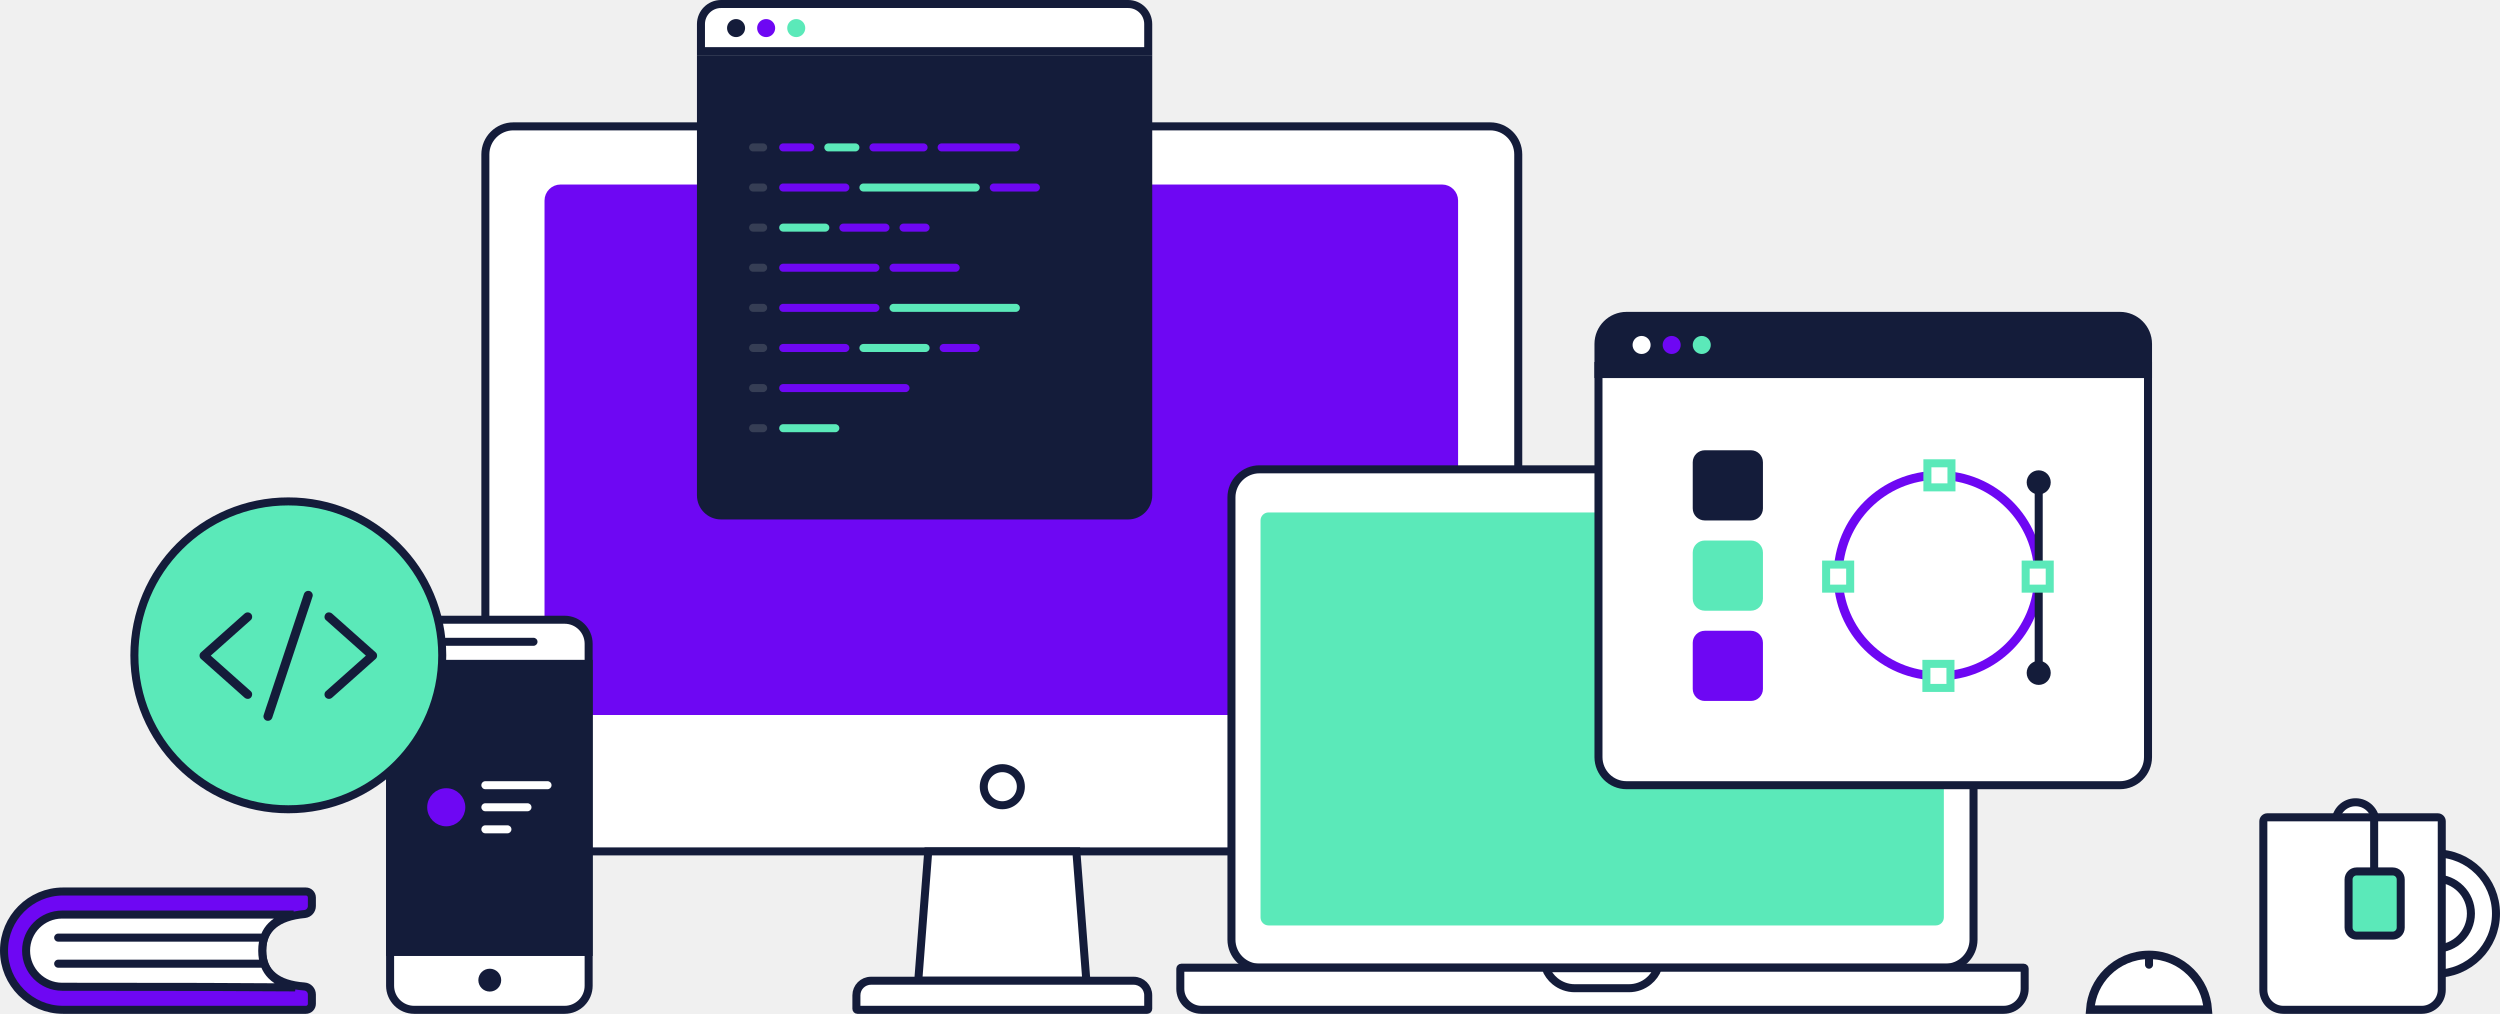
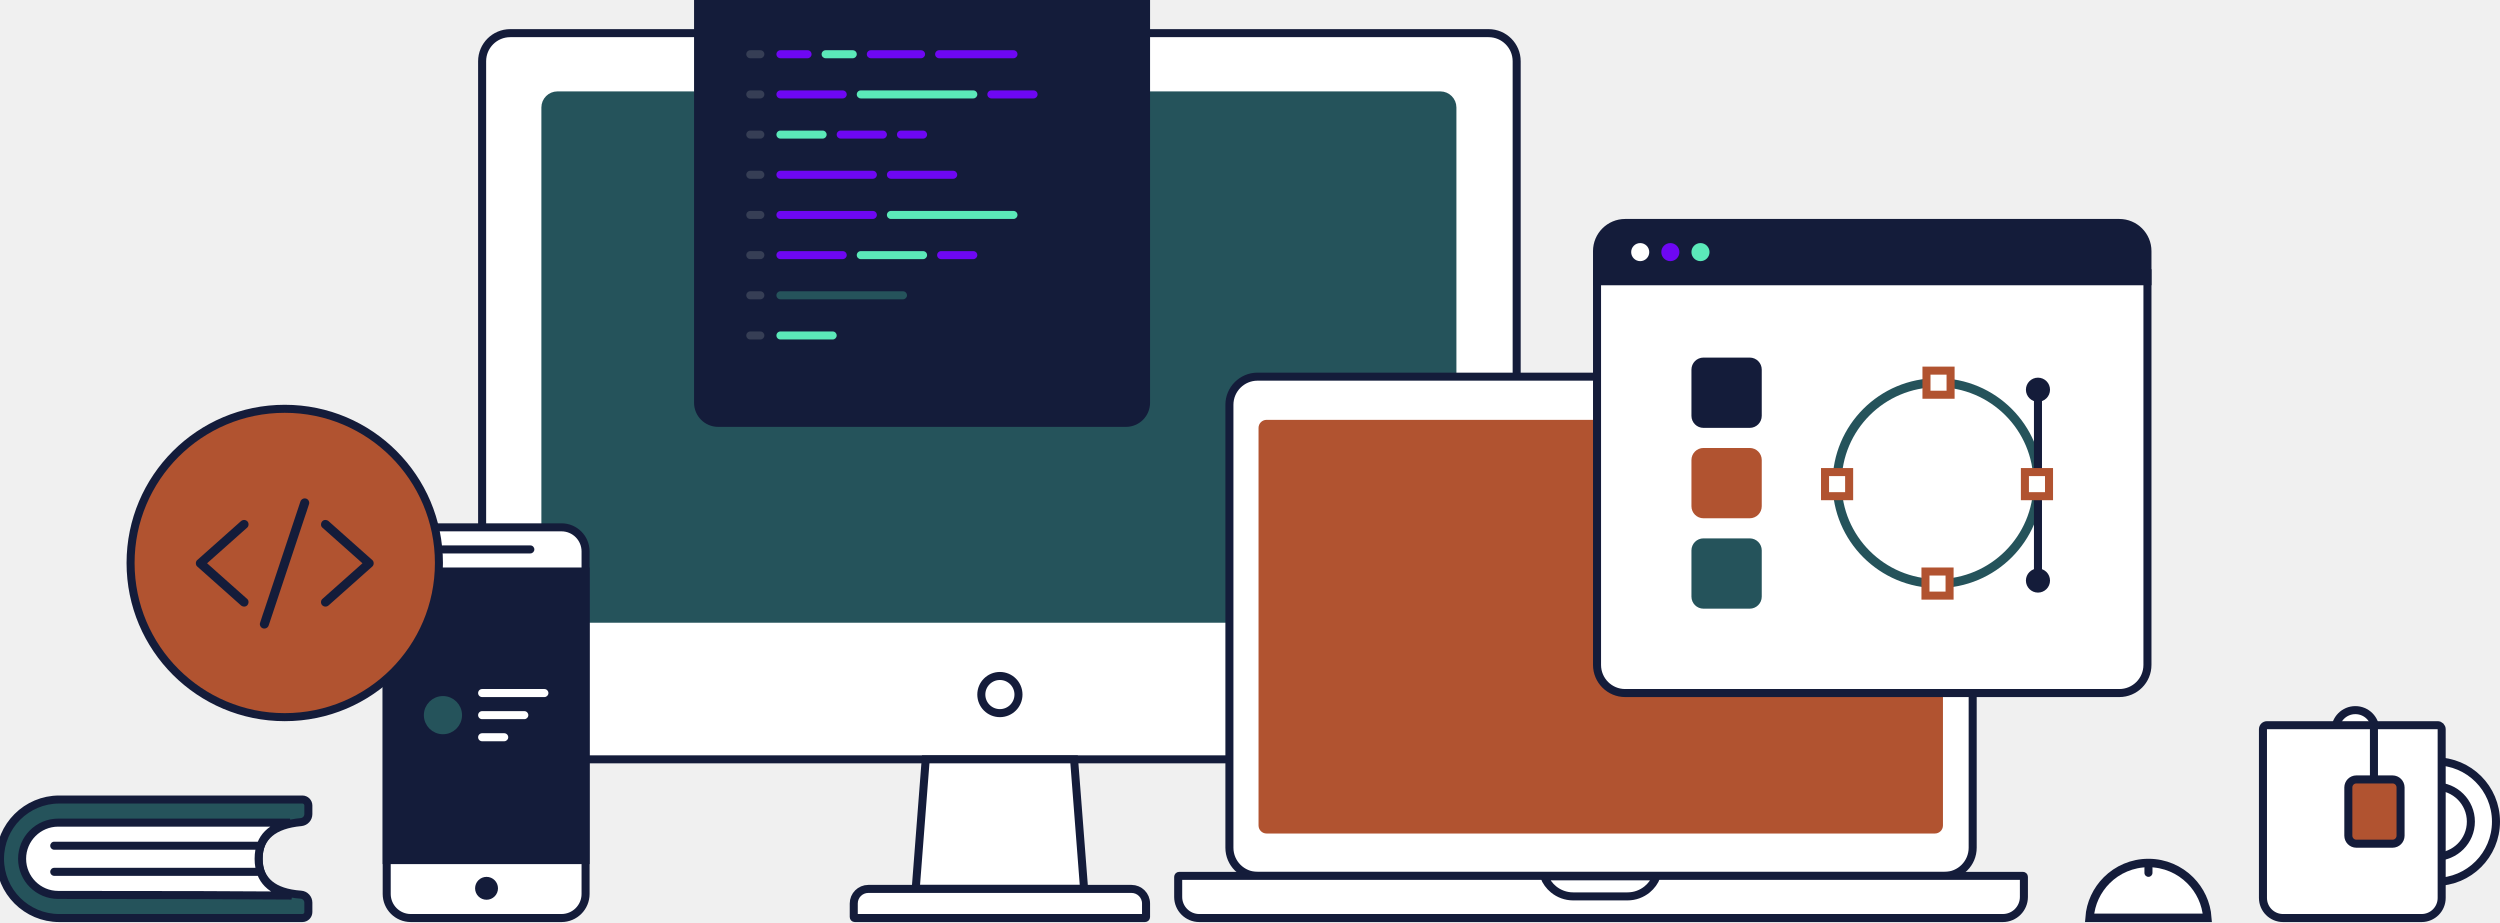
- <svg xmlns="http://www.w3.org/2000/svg" width="2493px" height="1011px" viewBox="0 0 2493 1011" version="1.1">
-   <g id="Assets" stroke="none" stroke-width="1" fill="none" fill-rule="evenodd">
-     <g id="Group-28">
-       <path d="M1485.994,126 L512.006,126 C504.271,126 497.27,129.133 492.203,134.197 C487.134,139.264 484,146.263 484,153.994 L484,821.006 C484,828.733 487.135,835.733 492.205,840.801 C497.273,845.866 504.274,849 512.006,849 L1485.994,849 C1493.729,849 1500.73,845.867 1505.797,840.803 C1510.866,835.736 1514,828.737 1514,821.006 L1514,153.994 C1514,146.267 1510.865,139.267 1505.795,134.199 C1500.727,129.134 1493.726,126 1485.994,126 Z" id="Case" stroke="#141C3A" stroke-width="8" fill="#FFFFFF" />
-       <path d="M1438.007,188 L558.993,188 C555.683,188 552.683,189.344 550.511,191.52 C548.342,193.692 547,196.692 547,200.006 L547,696.994 C547,700.308 548.342,703.309 550.511,705.481 C552.682,707.656 555.681,709 558.993,709 L1438.007,709 C1441.317,709 1444.317,707.656 1446.489,705.48 C1448.658,703.308 1450,700.308 1450,696.994 L1450,200.006 C1450,196.692 1448.658,193.691 1446.489,191.519 C1444.318,189.344 1441.319,188 1438.007,188 Z" id="Case" stroke="#6E07F3" stroke-width="8" fill="#6E07F3" />
-       <path d="M1073.35,849 L925.65,849 L915.679,978 L1083.321,978 L1073.35,849 Z" id="Case" stroke="#141C3A" stroke-width="8" fill="#FFFFFF" />
-       <path d="M1143.998,978 L855.002,978 C854.726,978 854.476,978.111 854.295,978.292 C854.112,978.476 854,978.73 854,979.009 L854,992.5 C854,996.505 855.623,1000.129 858.248,1002.753 C860.873,1005.377 864.5,1007 868.506,1007 L1130.494,1007 C1134.499,1007 1138.126,1005.376 1140.751,1002.752 C1143.376,1000.128 1145,996.504 1145,992.5 L1145,979.009 C1145,978.729 1144.89,978.475 1144.707,978.292 C1144.526,978.11 1144.275,978 1143.998,978 Z" id="Keyboard" stroke="#141C3A" stroke-width="8" fill="#FFFFFF" transform="translate(999.5, 992.5) scale(1, -1) translate(-999.5, -992.5) " />
-       <circle id="Oval-6" stroke="#141C3A" stroke-width="8" cx="999.5" cy="784.5" r="18.5" />
-       <rect id="Case" stroke="#141C3A" stroke-width="8" fill="#FFFFFF" x="389" y="618" width="198" height="389" rx="24" />
-       <path d="M587,662 L389,662 L389,949.3 L587,949.3 L587,662 Z" id="Case" stroke="#141C3A" stroke-width="8" fill="#141C3A" />
-       <rect id="Rectangle-11" fill="#141C3A" x="441" y="636" width="95" height="8" rx="4" />
-       <rect id="Rectangle-11" fill="#141C3A" x="477" y="966" width="22.8" height="22.8" rx="11.4" />
-       <circle id="Oval-6" stroke="#6E07F3" stroke-width="8" fill="#6E07F3" cx="445" cy="805" r="15" />
-       <g id="Group-73" transform="translate(480, 779)" fill="#FFFFFF">
-         <rect id="Rectangle-11" x="0" y="0" width="70" height="8" rx="4" />
-         <rect id="Rectangle-11" x="0" y="22" width="50" height="8" rx="4" />
-         <rect id="Rectangle-11" x="0" y="44" width="30" height="8" rx="4" />
-       </g>
-       <circle id="Oval-7" stroke="#141C3A" stroke-width="8" fill="#5BE9B9" cx="287.5" cy="653.5" r="153.5" />
-       <path d="M1940.009,468 L1255.991,468 C1248.259,468 1241.262,471.134 1236.197,476.2 C1231.132,481.267 1228,488.267 1228,496 L1228,937 C1228,944.728 1231.134,951.729 1236.2,956.797 C1241.265,961.865 1248.262,965 1255.991,965 L1940.009,965 C1947.741,965 1954.738,961.866 1959.803,956.8 C1964.868,951.733 1968,944.733 1968,937 L1968,496 C1968,488.272 1964.866,481.271 1959.8,476.203 C1954.735,471.135 1947.738,468 1940.009,468 Z" id="Case" stroke="#141C3A" stroke-width="8" fill="#FFFFFF" />
-       <path d="M2018.008,965 L1177.992,965 C1177.719,965 1177.472,965.112 1177.293,965.291 C1177.112,965.472 1177,965.723 1177,966 L1177,986 C1177,991.8 1179.351,997.049 1183.152,1000.849 C1186.953,1004.65 1192.206,1007 1198.007,1007 L1997.993,1007 C2003.794,1007 2009.046,1004.649 2012.848,1000.849 C2016.649,997.049 2019,991.799 2019,986 L2019,966 C2019,965.723 2018.887,965.473 2018.705,965.291 C2018.527,965.113 2018.281,965 2018.008,965 Z" id="Keyboard" stroke="#141C3A" stroke-width="8" fill="#FFFFFF" />
-       <path d="M1653.29,965.449 L1541.307,965.449 C1543.256,970.584 1546.53,975.065 1550.71,978.477 C1556.048,982.836 1562.866,985.448 1570.294,985.448 L1624.304,985.448 C1631.73,985.448 1638.548,982.835 1643.886,978.476 C1648.066,975.064 1651.34,970.583 1653.29,965.449 Z" id="Notch" stroke="#141C3A" stroke-width="8" fill="#FFFFFF" />
-       <rect id="Screen" fill="#5BE9B9" x="1257" y="511" width="681.407" height="411.85" rx="8" />
-       <g id="Group-69" transform="translate(695, 0)">
-         <circle id="Oval-3" fill="#293347" cx="282" cy="197" r="5" />
-         <path d="M450,59 L4,59 L4,494.001 C4,499.527 6.238,504.525 9.858,508.143 C13.479,511.763 18.482,514 24.009,514 L429.991,514 C435.517,514 440.52,511.762 444.14,508.142 C447.761,504.524 450,499.524 450,494.001 L450,59 Z" id="Case" stroke="#141C3A" stroke-width="8" fill="#141C3A" />
-         <path d="M429.991,4 L24.009,4 C18.483,4 13.481,6.239 9.86,9.859 C6.239,13.479 4,18.48 4,24.004 L4,51 L450,51 L450,24.004 C450,18.481 447.76,13.48 444.139,9.86 C440.518,6.24 435.516,4 429.991,4 Z" id="Case" stroke="#141C3A" stroke-width="8" fill="#FFFFFF" />
-         <circle id="Oval-5" fill="#141C3A" cx="39" cy="28" r="9" />
-         <circle id="Oval-5" fill="#6E07F3" cx="69" cy="28" r="9" />
-         <circle id="Oval-5" fill="#5BE9B9" cx="99" cy="28" r="9" />
-         <g id="Group-72" transform="translate(52, 143)">
-           <rect id="Rectangle-11" fill="#535B6B" opacity="0.54" x="0" y="200" width="18" height="8" rx="4" />
-           <rect id="Rectangle-11" fill="#535B6B" opacity="0.54" x="0" y="0" width="18" height="8" rx="4" />
-           <path d="M34,0 L61,0 C63.209,-4.05812251e-16 65,1.791 65,4 C65,6.209 63.209,8 61,8 L34,8 C31.791,8 30,6.209 30,4 C30,1.791 31.791,4.05812251e-16 34,0 Z" id="Rectangle-11" fill="#6E07F3" />
-           <path d="M79,0 L106,0 C108.209,-4.05812251e-16 110,1.791 110,4 C110,6.209 108.209,8 106,8 L79,8 C76.791,8 75,6.209 75,4 C75,1.791 76.791,4.05812251e-16 79,0 Z" id="Rectangle-11" fill="#5BE9B9" />
-           <path d="M124,0 L174,0 C176.209,-4.05812251e-16 178,1.791 178,4 C178,6.209 176.209,8 174,8 L124,8 C121.791,8 120,6.209 120,4 C120,1.791 121.791,4.05812251e-16 124,0 Z" id="Rectangle-11" fill="#6E07F3" />
-           <path d="M192,0 L266,0 C268.209,-4.05812251e-16 270,1.791 270,4 C270,6.209 268.209,8 266,8 L192,8 C189.791,8 188,6.209 188,4 C188,1.791 189.791,4.05812251e-16 192,0 Z" id="Rectangle-11" fill="#6E07F3" />
-           <rect id="Rectangle-11" fill="#535B6B" opacity="0.54" x="0" y="40" width="18" height="8" rx="4" />
-           <rect id="Rectangle-11" fill="#535B6B" opacity="0.54" x="0" y="80" width="18" height="8" rx="4" />
-           <rect id="Rectangle-11" fill="#535B6B" opacity="0.54" x="0" y="120" width="18" height="8" rx="4" />
-           <rect id="Rectangle-11" fill="#535B6B" opacity="0.54" x="0" y="160" width="18" height="8" rx="4" />
-           <rect id="Rectangle-11" fill="#535B6B" opacity="0.54" x="0" y="240" width="18" height="8" rx="4" />
-           <rect id="Rectangle-11" fill="#535B6B" opacity="0.54" x="0" y="280" width="18" height="8" rx="4" />
-           <rect id="Rectangle-11" fill="#6E07F3" x="30" y="40" width="70" height="8" rx="4" />
-           <rect id="Rectangle-11" fill="#5BE9B9" x="110" y="40" width="120" height="8" rx="4" />
-           <rect id="Rectangle-11" fill="#6E07F3" x="240" y="40" width="50" height="8" rx="4" />
-           <rect id="Rectangle-11" fill="#5BE9B9" x="30" y="80" width="50" height="8" rx="4" />
-           <rect id="Rectangle-11" fill="#6E07F3" x="90" y="80" width="50" height="8" rx="4" />
-           <rect id="Rectangle-11" fill="#6E07F3" x="150" y="80" width="30" height="8" rx="4" />
-           <rect id="Rectangle-11" fill="#6E07F3" x="30" y="120" width="100" height="8" rx="4" />
-           <rect id="Rectangle-11" fill="#6E07F3" x="140" y="120" width="70" height="8" rx="4" />
-           <rect id="Rectangle-11" fill="#6E07F3" x="30" y="160" width="100" height="8" rx="4" />
-           <rect id="Rectangle-11" fill="#5BE9B9" x="140" y="160" width="130" height="8" rx="4" />
-           <rect id="Rectangle-11" fill="#6E07F3" x="30" y="200" width="70" height="8" rx="4" />
-           <rect id="Rectangle-11" fill="#5BE9B9" x="110" y="200" width="70" height="8" rx="4" />
-           <rect id="Rectangle-11" fill="#6E07F3" x="190" y="200" width="40" height="8" rx="4" />
-           <rect id="Rectangle-11" fill="#6E07F3" x="30" y="240" width="130" height="8" rx="4" />
-           <rect id="Rectangle-11" fill="#5BE9B9" x="30" y="280" width="60" height="8" rx="4" />
-         </g>
-       </g>
-       <g id="Group-68" transform="translate(1598, 319)">
-         <path d="M544,46 L-4,46 L-4,435.996 C-4,443.731 -0.865,450.732 4.203,455.799 C9.272,460.866 16.274,464 24.01,464 L515.99,464 C523.729,464 530.73,460.866 535.797,455.8 C540.866,450.733 544,443.731 544,435.996 L544,46 Z" id="Case" stroke="#141C3A" stroke-width="8" fill="#FFFFFF" />
-         <path d="M515.99,-4 L24.01,-4 C16.272,-4 9.271,-0.868 4.204,4.196 C-0.866,9.262 -4,16.262 -4,23.993 L-4,54 L544,54 L544,23.993 C544,16.263 540.865,9.264 535.795,4.198 C530.727,-0.867 523.725,-4 515.99,-4 Z" id="Case" stroke="#141C3A" stroke-width="8" fill="#141C3A" />
-         <circle id="Oval-5" fill="#FFFFFF" cx="39" cy="25" r="9" />
-         <circle id="Oval-5" fill="#6E07F3" cx="69" cy="25" r="9" />
-         <circle id="Oval-5" fill="#5BE9B9" cx="99" cy="25" r="9" />
-         <g id="Group-61" transform="translate(219, 139)">
-           <circle id="Oval-6" stroke="#6E07F3" stroke-width="9" cx="116" cy="116" r="100" />
-           <path d="M129,4 L105,4 L105,28 L129,28 L129,4 Z" id="Rectangle-12" stroke="#5BE9B9" stroke-width="8" fill="#FFFFFE" />
-           <path d="M128,204 L104,204 L104,228 L128,228 L128,204 Z" id="Rectangle-12" stroke="#5BE9B9" stroke-width="8" fill="#FFFFFE" />
-           <path d="M28,105 L4,105 L4,129 L28,129 L28,105 Z" id="Rectangle-12" stroke="#5BE9B9" stroke-width="8" fill="#FFFFFE" />
-           <line x1="216" y1="26" x2="216" y2="101" id="Line" stroke="#141C3A" stroke-width="8" stroke-linecap="square" />
-           <line x1="216" y1="131" x2="216" y2="206" id="Line" stroke="#141C3A" stroke-width="8" stroke-linecap="square" />
-           <circle id="Oval-5" fill="#141C3A" cx="216" cy="23" r="12" />
-           <circle id="Oval-5" fill="#141C3A" cx="216" cy="213" r="12" />
-           <path d="M227,105 L203,105 L203,129 L227,129 L227,105 Z" id="Rectangle-12" stroke="#5BE9B9" stroke-width="8" fill="#FFFFFE" />
-         </g>
-         <g id="Group-60" transform="translate(90, 130)">
-           <rect id="Rectangle-15" fill="#141C3A" x="0" y="0" width="70" height="70" rx="12" />
-           <rect id="Rectangle-15" fill="#5BE9B9" x="0" y="90" width="70" height="70" rx="12" />
-           <rect id="Rectangle-15" fill="#6E07F3" x="0" y="180" width="70" height="70" rx="12" />
-         </g>
-       </g>
-       <g id="Group-65" transform="translate(2253, 800)" stroke="#141C3A" stroke-width="8">
-         <g id="Group-64" transform="translate(116, 51)" fill="#FFFFFF">
-           <circle id="Oval-8" cx="60" cy="60" r="60" />
-           <circle id="Oval-8" cx="60" cy="60" r="35" />
-         </g>
-         <circle id="Oval-8" fill="#FFFFFE" cx="96" cy="20" r="20" />
-         <path d="M177.93,15 L8,15 C6.895,15 5.895,15.448 5.172,16.172 C4.448,16.895 4,17.895 4,19 L4,187 C4,192.523 6.239,197.523 9.858,201.142 C13.477,204.761 18.477,207 24,207 L161.93,207 C167.452,207 172.452,204.761 176.072,201.142 C179.691,197.523 181.93,192.523 181.93,187 L181.93,19 C181.93,17.895 181.482,16.895 180.758,16.172 C180.034,15.448 179.034,15 177.93,15 Z" id="Rectangle-16" fill="#FFFFFF" />
-         <path d="M133,69 L97,69 C94.791,69 92.791,69.895 91.343,71.343 C89.895,72.791 89,74.791 89,77 L89,125 C89,127.209 89.895,129.209 91.343,130.657 C92.791,132.105 94.791,133 97,133 L133,133 C135.209,133 137.209,132.105 138.657,130.657 C140.105,129.209 141,127.209 141,125 L141,77 C141,74.791 140.105,72.791 138.657,71.343 C137.209,69.895 135.209,69 133,69 Z" id="Rectangle-16" fill="#5BE9B9" />
-         <line x1="114.5" y1="16.5" x2="114.5" y2="62" id="Line-2" stroke-linecap="square" />
-       </g>
-       <g id="Group-78" transform="translate(2080, 948)">
-         <path d="M63,4.2 C46.763,4.2 32.063,10.781 21.422,21.422 C11.707,31.137 5.376,44.237 4.348,58.8 L121.652,58.8 C120.624,44.237 114.293,31.137 104.578,21.422 C93.937,10.781 79.237,4.2 63,4.2 Z" id="Oval-8" stroke="#141C3A" stroke-width="8.4" fill="#FFFFFF" />
-         <rect id="Rectangle-11" fill="#141C3A" x="59" y="5" width="8" height="13" rx="4" />
-       </g>
-       <g id="Group-27" transform="translate(0, 885)">
-         <path d="M305,4 L63,4 C46.708,4 31.958,10.604 21.281,21.281 C10.604,31.958 4,46.708 4,63 C4,79.293 10.604,94.043 21.281,104.72 C31.958,115.397 46.708,122.001 63,122.001 L305,122.001 C306.657,122.001 308.157,121.329 309.243,120.244 C310.328,119.158 311,117.658 311,116.001 L311,106.715 C311,104.616 310.189,102.695 308.854,101.262 C307.519,99.829 305.661,98.884 303.568,98.735 C289.725,97.75 279.435,94.236 272.536,88.526 C265.266,82.509 261.498,74.046 261.498,63 C261.498,51.94 265.274,43.393 272.628,37.232 C279.577,31.409 289.951,27.712 303.949,26.453 C305.952,26.214 307.711,25.247 308.971,23.833 C310.237,22.414 311,20.544 311,18.509 L311,10 C311,8.343 310.328,6.843 309.243,5.757 C308.157,4.672 306.657,4 305,4 Z" id="Rectangle-17" stroke="#141C3A" stroke-width="8" fill="#6E07F3" />
-         <path d="M292.786,27 L62,27 C52.059,27 43.059,31.029 36.544,37.544 C30.029,44.059 26,53.059 26,63 C26,72.941 30.029,81.941 36.544,88.456 C43.059,94.971 52.059,99 62,99 C170.896,99 248.328,99.208 294.297,99.623 L294.297,99.623 C286.25,97.45 277.023,94.37 270.47,87.641 C265.207,82.235 261.498,74.538 261.498,63 C261.498,51.353 265.277,43.627 270.619,38.24 C276.75,32.057 285.176,29.042 292.786,27 Z" id="Rectangle-19" stroke="#141C3A" stroke-width="8" fill="#FFFFFF" />
-         <path d="M57.925,72 L260.075,72 C262.243,72 264,73.791 264,76 C264,78.209 262.243,80 260.075,80 L57.925,80 C55.757,80 54,78.209 54,76 C54,73.791 55.757,72 57.925,72 Z" id="Rectangle-18" fill="#141C3A" />
-         <path d="M57.925,46 L260.075,46 C262.243,46 264,47.791 264,50 C264,52.209 262.243,54 260.075,54 L57.925,54 C55.757,54 54,52.209 54,50 C54,47.791 55.757,46 57.925,46 Z" id="Rectangle-18" fill="#141C3A" />
-       </g>
-       <g id="Group-94" transform="translate(199, 589)" fill="#141C3A" fill-rule="nonzero">
-         <path d="M51.154,100.357 C46.247,95.994 41.339,91.631 36.432,87.268 C28.611,80.323 20.812,73.355 12.992,66.41 C11.199,64.829 9.406,63.227 7.636,61.646 C7.636,63.739 7.636,65.853 7.636,67.946 C12.543,63.583 17.451,59.22 22.359,54.857 C30.179,47.912 37.978,40.944 45.799,33.999 C47.591,32.418 49.384,30.816 51.154,29.235 C52.902,27.677 52.88,24.494 51.154,22.936 C49.294,21.222 46.695,21.266 44.813,22.936 C39.905,27.299 34.997,31.662 30.09,36.025 C22.269,42.97 14.471,49.937 6.65,56.882 C4.857,58.463 3.064,60.066 1.294,61.646 C-0.431,63.182 -0.431,66.41 1.294,67.946 C6.202,72.309 11.109,76.672 16.017,81.035 C23.838,87.98 31.636,94.948 39.457,101.893 C41.249,103.473 43.042,105.076 44.813,106.656 C46.56,108.215 49.451,108.504 51.154,106.656 C52.723,104.965 53.014,102.026 51.154,100.357 L51.154,100.357 Z" id="Shape" />
-         <path d="M125.886,29.246 C130.793,33.609 135.701,37.972 140.609,42.335 C148.429,49.28 156.228,56.248 164.048,63.193 C165.841,64.773 167.634,66.376 169.404,67.956 C169.404,65.864 169.404,63.749 169.404,61.657 C164.497,66.02 159.589,70.383 154.682,74.746 C146.861,81.691 139.062,88.658 131.242,95.604 C129.449,97.184 127.656,98.787 125.886,100.367 C124.138,101.926 124.16,105.109 125.886,106.667 C127.746,108.381 130.345,108.337 132.228,106.667 C137.135,102.304 142.043,97.941 146.95,93.578 C154.771,86.633 162.569,79.665 170.39,72.72 C172.183,71.14 173.976,69.537 175.746,67.956 C177.472,66.42 177.472,63.193 175.746,61.657 C170.838,57.294 165.931,52.931 161.023,48.568 C153.203,41.623 145.404,34.655 137.583,27.71 C135.791,26.129 133.998,24.527 132.228,22.946 C130.48,21.388 127.589,21.099 125.886,22.946 C124.317,24.638 124.026,27.576 125.886,29.246 L125.886,29.246 Z" id="Shape" />
-         <path d="M72.538,126.572 C73.883,122.565 75.205,118.558 76.549,114.529 C79.754,104.89 82.958,95.274 86.163,85.635 C90.017,74.015 93.872,62.418 97.748,50.798 C101.087,40.759 104.426,30.719 107.765,20.68 C109.356,15.805 111.149,10.952 112.628,6.01 C112.65,5.943 112.673,5.877 112.695,5.81 C113.435,3.606 111.844,0.846 109.558,0.334 C107.093,-0.223 104.83,1.068 104.045,3.45 C102.701,7.457 101.379,11.464 100.034,15.493 C96.83,25.132 93.625,34.748 90.421,44.387 C86.566,56.007 82.712,67.604 78.835,79.224 C75.496,89.264 72.157,99.303 68.818,109.342 C67.227,114.195 65.434,119.048 63.955,123.99 C63.933,124.057 63.911,124.123 63.888,124.19 C63.149,126.394 64.74,129.154 67.025,129.666 C69.49,130.223 71.754,128.932 72.538,126.572 L72.538,126.572 Z" id="Shape" />
-       </g>
-     </g>
+ <svg xmlns="http://www.w3.org/2000/svg" width="2489" height="918" viewBox="0 0 2489 918" fill="none">
+   <g clip-path="url(#clip0_1033_1104)">
+     <path fill-rule="evenodd" clip-rule="evenodd" d="M1481.99 33H508.006C500.271 33 493.27 36.133 488.203 41.197C483.134 46.264 480 53.263 480 60.994V728.006C480 735.733 483.135 742.733 488.205 747.801C493.273 752.866 500.274 756 508.006 756H1481.99C1489.73 756 1496.73 752.867 1501.8 747.803C1506.87 742.736 1510 735.737 1510 728.006V60.994C1510 53.267 1506.86 46.267 1501.79 41.2C1496.73 36.134 1489.73 33 1481.99 33Z" fill="white" stroke="#141C3A" stroke-width="8" />
+     <path fill-rule="evenodd" clip-rule="evenodd" d="M1434.01 95H554.993C551.683 95 548.683 96.344 546.511 98.52C544.342 100.692 543 103.692 543 107.006V603.994C543 607.308 544.342 610.309 546.511 612.481C548.682 614.656 551.681 616 554.993 616H1434.01C1437.32 616 1440.32 614.656 1442.49 612.48C1444.66 610.308 1446 607.308 1446 603.994V107.006C1446 103.692 1444.66 100.691 1442.49 98.519C1440.32 96.344 1437.32 95 1434.01 95Z" fill="#25535B" stroke="#25535B" stroke-width="8" />
+     <path fill-rule="evenodd" clip-rule="evenodd" d="M1069.35 756H921.65L911.679 885H1079.32L1069.35 756Z" fill="white" stroke="#141C3A" stroke-width="8" />
+     <path fill-rule="evenodd" clip-rule="evenodd" d="M1140 914H851.002C850.726 914 850.476 913.889 850.295 913.708C850.112 913.524 850 913.27 850 912.991V899.5C850 895.495 851.623 891.871 854.248 889.247C856.873 886.623 860.5 885 864.506 885H1126.49C1130.5 885 1134.13 886.624 1136.75 889.248C1139.38 891.872 1141 895.496 1141 899.5V912.991C1141 913.271 1140.89 913.525 1140.71 913.708C1140.53 913.89 1140.27 914 1140 914Z" fill="white" stroke="#141C3A" stroke-width="8" />
+     <path d="M995.5 710C1005.72 710 1014 701.717 1014 691.5C1014 681.283 1005.72 673 995.5 673C985.283 673 977 681.283 977 691.5C977 701.717 985.283 710 995.5 710Z" stroke="#141C3A" stroke-width="8" />
+     <path d="M559 525H409C395.745 525 385 535.745 385 549V890C385 903.255 395.745 914 409 914H559C572.255 914 583 903.255 583 890V549C583 535.745 572.255 525 559 525Z" fill="white" stroke="#141C3A" stroke-width="8" />
+     <path fill-rule="evenodd" clip-rule="evenodd" d="M583 569H385V856.3H583V569Z" fill="#141C3A" stroke="#141C3A" stroke-width="8" />
+     <path d="M528 543H441C438.791 543 437 544.791 437 547C437 549.209 438.791 551 441 551H528C530.209 551 532 549.209 532 547C532 544.791 530.209 543 528 543Z" fill="#141C3A" />
+     <path d="M495.8 884.4C495.8 878.104 490.696 873 484.4 873C478.104 873 473 878.104 473 884.4C473 890.696 478.104 895.8 484.4 895.8C490.696 895.8 495.8 890.696 495.8 884.4Z" fill="#141C3A" />
+     <path d="M441 727C449.284 727 456 720.284 456 712C456 703.716 449.284 697 441 697C432.716 697 426 703.716 426 712C426 720.284 432.716 727 441 727Z" fill="#25535B" stroke="#25535B" stroke-width="8" />
+     <path d="M542 686H480C477.791 686 476 687.791 476 690C476 692.209 477.791 694 480 694H542C544.209 694 546 692.209 546 690C546 687.791 544.209 686 542 686Z" fill="white" />
+     <path d="M522 708H480C477.791 708 476 709.791 476 712C476 714.209 477.791 716 480 716H522C524.209 716 526 714.209 526 712C526 709.791 524.209 708 522 708Z" fill="white" />
+     <path d="M502 730H480C477.791 730 476 731.791 476 734C476 736.209 477.791 738 480 738H502C504.209 738 506 736.209 506 734C506 731.791 504.209 730 502 730Z" fill="white" />
+     <path d="M283.5 714C368.276 714 437 645.276 437 560.5C437 475.724 368.276 407 283.5 407C198.724 407 130 475.724 130 560.5C130 645.276 198.724 714 283.5 714Z" fill="#B15330" stroke="#141C3A" stroke-width="8" />
+     <path fill-rule="evenodd" clip-rule="evenodd" d="M1936.01 375H1251.99C1244.26 375 1237.26 378.134 1232.2 383.2C1227.13 388.267 1224 395.267 1224 403V844C1224 851.728 1227.13 858.729 1232.2 863.797C1237.27 868.865 1244.26 872 1251.99 872H1936.01C1943.74 872 1950.74 868.866 1955.8 863.8C1960.87 858.733 1964 851.733 1964 844V403C1964 395.272 1960.87 388.271 1955.8 383.203C1950.73 378.135 1943.74 375 1936.01 375Z" fill="white" stroke="#141C3A" stroke-width="8" />
+     <path fill-rule="evenodd" clip-rule="evenodd" d="M2014.01 872H1173.99C1173.72 872 1173.47 872.111 1173.29 872.291C1173.11 872.472 1173 872.723 1173 873V893C1173 898.8 1175.35 904.049 1179.15 907.849C1182.95 911.65 1188.21 914 1194.01 914H1993.99C1999.79 914 2005.05 911.649 2008.85 907.849C2012.65 904.049 2015 898.799 2015 893V873C2015 872.723 2014.89 872.473 2014.71 872.291C2014.53 872.113 2014.28 872 2014.01 872Z" fill="white" stroke="#141C3A" stroke-width="8" />
+     <path fill-rule="evenodd" clip-rule="evenodd" d="M1649.29 872.449H1537.31C1539.26 877.584 1542.53 882.065 1546.71 885.477C1552.05 889.836 1558.87 892.448 1566.29 892.448H1620.3C1627.73 892.448 1634.55 889.835 1639.89 885.476C1644.07 882.064 1647.34 877.583 1649.29 872.449Z" fill="white" stroke="#141C3A" stroke-width="8" />
+     <path d="M1926.41 418H1261C1256.58 418 1253 421.582 1253 426V821.85C1253 826.268 1256.58 829.85 1261 829.85H1926.41C1930.82 829.85 1934.41 826.268 1934.41 821.85V426C1934.41 421.582 1930.82 418 1926.41 418Z" fill="#B15330" />
+     <path d="M973 109C975.761 109 978 106.761 978 104C978 101.239 975.761 99 973 99C970.239 99 968 101.239 968 104C968 106.761 970.239 109 973 109Z" fill="#293347" />
+     <path fill-rule="evenodd" clip-rule="evenodd" d="M1141 -34H695V401.001C695 406.527 697.238 411.525 700.858 415.143C704.479 418.763 709.482 421 715.009 421H1120.99C1126.52 421 1131.52 418.762 1135.14 415.142C1138.76 411.524 1141 406.524 1141 401.001V-34Z" fill="#141C3A" stroke="#141C3A" stroke-width="8" />
+     <path opacity="0.54" d="M757 250H747C744.791 250 743 251.791 743 254C743 256.209 744.791 258 747 258H757C759.209 258 761 256.209 761 254C761 251.791 759.209 250 757 250Z" fill="#535B6B" />
+     <path opacity="0.54" d="M757 50H747C744.791 50 743 51.791 743 54C743 56.209 744.791 58 747 58H757C759.209 58 761 56.209 761 54C761 51.791 759.209 50 757 50Z" fill="#535B6B" />
+     <path fill-rule="evenodd" clip-rule="evenodd" d="M777 50H804C806.209 50 808 51.791 808 54C808 56.209 806.209 58 804 58H777C774.791 58 773 56.209 773 54C773 51.791 774.791 50 777 50Z" fill="#6E07F3" />
+     <path fill-rule="evenodd" clip-rule="evenodd" d="M822 50H849C851.209 50 853 51.791 853 54C853 56.209 851.209 58 849 58H822C819.791 58 818 56.209 818 54C818 51.791 819.791 50 822 50Z" fill="#5BE9B9" />
+     <path fill-rule="evenodd" clip-rule="evenodd" d="M867 50H917C919.209 50 921 51.791 921 54C921 56.209 919.209 58 917 58H867C864.791 58 863 56.209 863 54C863 51.791 864.791 50 867 50Z" fill="#6E07F3" />
+     <path fill-rule="evenodd" clip-rule="evenodd" d="M935 50H1009C1011.21 50 1013 51.791 1013 54C1013 56.209 1011.21 58 1009 58H935C932.791 58 931 56.209 931 54C931 51.791 932.791 50 935 50Z" fill="#6E07F3" />
+     <path opacity="0.54" d="M757 90H747C744.791 90 743 91.791 743 94C743 96.209 744.791 98 747 98H757C759.209 98 761 96.209 761 94C761 91.791 759.209 90 757 90Z" fill="#535B6B" />
+     <path opacity="0.54" d="M757 130H747C744.791 130 743 131.791 743 134C743 136.209 744.791 138 747 138H757C759.209 138 761 136.209 761 134C761 131.791 759.209 130 757 130Z" fill="#535B6B" />
+     <path opacity="0.54" d="M757 170H747C744.791 170 743 171.791 743 174C743 176.209 744.791 178 747 178H757C759.209 178 761 176.209 761 174C761 171.791 759.209 170 757 170Z" fill="#535B6B" />
+     <path opacity="0.54" d="M757 210H747C744.791 210 743 211.791 743 214C743 216.209 744.791 218 747 218H757C759.209 218 761 216.209 761 214C761 211.791 759.209 210 757 210Z" fill="#535B6B" />
+     <path opacity="0.54" d="M757 290H747C744.791 290 743 291.791 743 294C743 296.209 744.791 298 747 298H757C759.209 298 761 296.209 761 294C761 291.791 759.209 290 757 290Z" fill="#535B6B" />
+     <path opacity="0.54" d="M757 330H747C744.791 330 743 331.791 743 334C743 336.209 744.791 338 747 338H757C759.209 338 761 336.209 761 334C761 331.791 759.209 330 757 330Z" fill="#535B6B" />
+     <path d="M839 90H777C774.791 90 773 91.791 773 94C773 96.209 774.791 98 777 98H839C841.209 98 843 96.209 843 94C843 91.791 841.209 90 839 90Z" fill="#6E07F3" />
+     <path d="M969 90H857C854.791 90 853 91.791 853 94C853 96.209 854.791 98 857 98H969C971.209 98 973 96.209 973 94C973 91.791 971.209 90 969 90Z" fill="#5BE9B9" />
+     <path d="M1029 90H987C984.791 90 983 91.791 983 94C983 96.209 984.791 98 987 98H1029C1031.21 98 1033 96.209 1033 94C1033 91.791 1031.21 90 1029 90Z" fill="#6E07F3" />
+     <path d="M819 130H777C774.791 130 773 131.791 773 134C773 136.209 774.791 138 777 138H819C821.209 138 823 136.209 823 134C823 131.791 821.209 130 819 130Z" fill="#5BE9B9" />
+     <path d="M879 130H837C834.791 130 833 131.791 833 134C833 136.209 834.791 138 837 138H879C881.209 138 883 136.209 883 134C883 131.791 881.209 130 879 130Z" fill="#6E07F3" />
+     <path d="M919 130H897C894.791 130 893 131.791 893 134C893 136.209 894.791 138 897 138H919C921.209 138 923 136.209 923 134C923 131.791 921.209 130 919 130Z" fill="#6E07F3" />
+     <path d="M869 170H777C774.791 170 773 171.791 773 174C773 176.209 774.791 178 777 178H869C871.209 178 873 176.209 873 174C873 171.791 871.209 170 869 170Z" fill="#6E07F3" />
+     <path d="M949 170H887C884.791 170 883 171.791 883 174C883 176.209 884.791 178 887 178H949C951.209 178 953 176.209 953 174C953 171.791 951.209 170 949 170Z" fill="#6E07F3" />
+     <path d="M869 210H777C774.791 210 773 211.791 773 214C773 216.209 774.791 218 777 218H869C871.209 218 873 216.209 873 214C873 211.791 871.209 210 869 210Z" fill="#6E07F3" />
+     <path d="M1009 210H887C884.791 210 883 211.791 883 214C883 216.209 884.791 218 887 218H1009C1011.21 218 1013 216.209 1013 214C1013 211.791 1011.21 210 1009 210Z" fill="#5BE9B9" />
+     <path d="M839 250H777C774.791 250 773 251.791 773 254C773 256.209 774.791 258 777 258H839C841.209 258 843 256.209 843 254C843 251.791 841.209 250 839 250Z" fill="#6E07F3" />
+     <path d="M919 250H857C854.791 250 853 251.791 853 254C853 256.209 854.791 258 857 258H919C921.209 258 923 256.209 923 254C923 251.791 921.209 250 919 250Z" fill="#5BE9B9" />
+     <path d="M969 250H937C934.791 250 933 251.791 933 254C933 256.209 934.791 258 937 258H969C971.209 258 973 256.209 973 254C973 251.791 971.209 250 969 250Z" fill="#6E07F3" />
+     <path d="M899 290H777C774.791 290 773 291.791 773 294C773 296.209 774.791 298 777 298H899C901.209 298 903 296.209 903 294C903 291.791 901.209 290 899 290Z" fill="#25535B" />
+     <path d="M829 330H777C774.791 330 773 331.791 773 334C773 336.209 774.791 338 777 338H829C831.209 338 833 336.209 833 334C833 331.791 831.209 330 829 330Z" fill="#5BE9B9" />
+     <path fill-rule="evenodd" clip-rule="evenodd" d="M2138 272H1590V661.996C1590 669.731 1593.13 676.732 1598.2 681.799C1603.27 686.866 1610.27 690 1618.01 690H2109.99C2117.73 690 2124.73 686.866 2129.8 681.8C2134.87 676.733 2138 669.731 2138 661.996V272Z" fill="white" stroke="#141C3A" stroke-width="8" />
+     <path fill-rule="evenodd" clip-rule="evenodd" d="M2109.99 222H1618.01C1610.27 222 1603.27 225.132 1598.2 230.196C1593.13 235.262 1590 242.262 1590 249.993V280H2138V249.993C2138 242.263 2134.86 235.264 2129.8 230.198C2124.73 225.133 2117.72 222 2109.99 222Z" fill="#141C3A" stroke="#141C3A" stroke-width="8" />
+     <path d="M1633 260C1637.97 260 1642 255.971 1642 251C1642 246.029 1637.97 242 1633 242C1628.03 242 1624 246.029 1624 251C1624 255.971 1628.03 260 1633 260Z" fill="white" />
+     <path d="M1663 260C1667.97 260 1672 255.971 1672 251C1672 246.029 1667.97 242 1663 242C1658.03 242 1654 246.029 1654 251C1654 255.971 1658.03 260 1663 260Z" fill="#6E07F3" />
+     <path d="M1693 260C1697.97 260 1702 255.971 1702 251C1702 246.029 1697.97 242 1693 242C1688.03 242 1684 246.029 1684 251C1684 255.971 1688.03 260 1693 260Z" fill="#5BE9B9" />
+     <path d="M1929 581C1984.23 581 2029 536.228 2029 481C2029 425.772 1984.23 381 1929 381C1873.77 381 1829 425.772 1829 481C1829 536.228 1873.77 581 1929 581Z" stroke="#25535B" stroke-width="9" />
+     <path fill-rule="evenodd" clip-rule="evenodd" d="M1942 369H1918V393H1942V369Z" fill="#FFFFFE" stroke="#B15330" stroke-width="8" />
+     <path fill-rule="evenodd" clip-rule="evenodd" d="M1941 569H1917V593H1941V569Z" fill="#FFFFFE" stroke="#B15330" stroke-width="8" />
+     <path fill-rule="evenodd" clip-rule="evenodd" d="M1841 470H1817V494H1841V470Z" fill="#FFFFFE" stroke="#B15330" stroke-width="8" />
+     <path d="M2029 391V466" stroke="#141C3A" stroke-width="8" stroke-linecap="square" />
+     <path d="M2029 496V571" stroke="#141C3A" stroke-width="8" stroke-linecap="square" />
+     <path d="M2029 400C2035.63 400 2041 394.627 2041 388C2041 381.373 2035.63 376 2029 376C2022.37 376 2017 381.373 2017 388C2017 394.627 2022.37 400 2029 400Z" fill="#141C3A" />
+     <path d="M2029 590C2035.63 590 2041 584.627 2041 578C2041 571.373 2035.63 566 2029 566C2022.37 566 2017 571.373 2017 578C2017 584.627 2022.37 590 2029 590Z" fill="#141C3A" />
+     <path fill-rule="evenodd" clip-rule="evenodd" d="M2040 470H2016V494H2040V470Z" fill="#FFFFFE" stroke="#B15330" stroke-width="8" />
+     <path d="M1742 356H1696C1689.37 356 1684 361.373 1684 368V414C1684 420.627 1689.37 426 1696 426H1742C1748.63 426 1754 420.627 1754 414V368C1754 361.373 1748.63 356 1742 356Z" fill="#141C3A" />
+     <path d="M1742 446H1696C1689.37 446 1684 451.373 1684 458V504C1684 510.627 1689.37 516 1696 516H1742C1748.63 516 1754 510.627 1754 504V458C1754 451.373 1748.63 446 1742 446Z" fill="#B15330" />
+     <path d="M1742 536H1696C1689.37 536 1684 541.373 1684 548V594C1684 600.627 1689.37 606 1696 606H1742C1748.63 606 1754 600.627 1754 594V548C1754 541.373 1748.63 536 1742 536Z" fill="#25535B" />
+     <path d="M2425 878C2458.14 878 2485 851.137 2485 818C2485 784.863 2458.14 758 2425 758C2391.86 758 2365 784.863 2365 818C2365 851.137 2391.86 878 2425 878Z" fill="white" stroke="#141C3A" stroke-width="8" />
+     <path d="M2425 853C2444.33 853 2460 837.33 2460 818C2460 798.67 2444.33 783 2425 783C2405.67 783 2390 798.67 2390 818C2390 837.33 2405.67 853 2425 853Z" fill="white" stroke="#141C3A" stroke-width="8" />
+     <path d="M2345 747C2356.05 747 2365 738.046 2365 727C2365 715.954 2356.05 707 2345 707C2333.95 707 2325 715.954 2325 727C2325 738.046 2333.95 747 2345 747Z" fill="#FFFFFE" stroke="#141C3A" stroke-width="8" />
+     <path fill-rule="evenodd" clip-rule="evenodd" d="M2426.93 722H2257C2255.9 722 2254.9 722.448 2254.17 723.172C2253.45 723.895 2253 724.895 2253 726V894C2253 899.523 2255.24 904.523 2258.86 908.142C2262.48 911.761 2267.48 914 2273 914H2410.93C2416.45 914 2421.45 911.761 2425.07 908.142C2428.69 904.523 2430.93 899.523 2430.93 894V726C2430.93 724.895 2430.48 723.895 2429.76 723.172C2429.03 722.448 2428.03 722 2426.93 722Z" fill="white" stroke="#141C3A" stroke-width="8" />
+     <path fill-rule="evenodd" clip-rule="evenodd" d="M2382 776H2346C2343.79 776 2341.79 776.895 2340.34 778.343C2338.9 779.791 2338 781.791 2338 784V832C2338 834.209 2338.9 836.209 2340.34 837.657C2341.79 839.105 2343.79 840 2346 840H2382C2384.21 840 2386.21 839.105 2387.66 837.657C2389.1 836.209 2390 834.209 2390 832V784C2390 781.791 2389.1 779.791 2387.66 778.343C2386.21 776.895 2384.21 776 2382 776Z" fill="#B15330" stroke="#141C3A" stroke-width="8" />
+     <path d="M2363.5 723.5V769" stroke="#141C3A" stroke-width="8" stroke-linecap="square" />
+     <path fill-rule="evenodd" clip-rule="evenodd" d="M2139 859.2C2122.76 859.2 2108.06 865.781 2097.42 876.422C2087.71 886.137 2081.38 899.237 2080.35 913.8H2197.65C2196.62 899.237 2190.29 886.137 2180.58 876.422C2169.94 865.781 2155.24 859.2 2139 859.2Z" fill="white" stroke="#141C3A" stroke-width="8.4" />
+     <path d="M2143 864C2143 861.791 2141.21 860 2139 860C2136.79 860 2135 861.791 2135 864V869C2135 871.209 2136.79 873 2139 873C2141.21 873 2143 871.209 2143 869V864Z" fill="#141C3A" />
+     <path fill-rule="evenodd" clip-rule="evenodd" d="M301 796H59.001C42.708 796 27.958 802.604 17.281 813.281C6.604 823.958 0 838.708 0 855C0 871.293 6.604 886.043 17.281 896.72C27.958 907.397 42.708 914.001 59.001 914.001H301C302.657 914.001 304.157 913.329 305.243 912.244C306.328 911.158 307 909.658 307 908.001V898.715C307 896.616 306.189 894.695 304.854 893.262C303.519 891.829 301.661 890.884 299.568 890.735C285.725 889.75 275.435 886.236 268.536 880.526C261.266 874.509 257.498 866.046 257.498 855C257.498 843.94 261.274 835.393 268.628 829.232C275.577 823.409 285.951 819.712 299.949 818.453C301.952 818.214 303.711 817.247 304.971 815.833C306.237 814.414 307 812.544 307 810.509V802C307 800.343 306.328 798.843 305.243 797.757C304.157 796.672 302.657 796 301 796Z" fill="#25535B" stroke="#141C3A" stroke-width="8" />
+     <path fill-rule="evenodd" clip-rule="evenodd" d="M288.786 819H58C48.059 819 39.059 823.029 32.544 829.544C26.029 836.059 22 845.059 22 855C22 864.941 26.029 873.941 32.544 880.456C39.059 886.971 48.059 891 58 891C166.896 891 244.328 891.208 290.297 891.623C282.25 889.45 273.023 886.37 266.47 879.641C261.207 874.235 257.498 866.538 257.498 855C257.498 843.353 261.277 835.627 266.619 830.24C272.75 824.057 281.176 821.042 288.786 819Z" fill="white" stroke="#141C3A" stroke-width="8" />
+     <path fill-rule="evenodd" clip-rule="evenodd" d="M53.925 864H256.075C258.243 864 260 865.791 260 868C260 870.209 258.243 872 256.075 872H53.925C51.757 872 50 870.209 50 868C50 865.791 51.757 864 53.925 864Z" fill="#141C3A" />
+     <path fill-rule="evenodd" clip-rule="evenodd" d="M53.925 838H256.075C258.243 838 260 839.791 260 842C260 844.209 258.243 846 256.075 846H53.925C51.757 846 50 844.209 50 842C50 839.791 51.757 838 53.925 838Z" fill="#141C3A" />
+     <path d="M246.154 596.357C241.247 591.994 236.339 587.631 231.432 583.268C223.611 576.323 215.812 569.355 207.992 562.41C206.199 560.829 204.406 559.227 202.636 557.646C202.636 559.739 202.636 561.853 202.636 563.946C207.543 559.583 212.451 555.22 217.359 550.857C225.179 543.912 232.978 536.944 240.799 529.999C242.591 528.418 244.384 526.816 246.154 525.235C247.902 523.677 247.88 520.494 246.154 518.936C244.294 517.221 241.695 517.266 239.813 518.936C234.905 523.299 229.997 527.662 225.09 532.025C217.269 538.97 209.471 545.937 201.65 552.882C199.857 554.463 198.064 556.066 196.294 557.646C194.569 559.182 194.569 562.41 196.294 563.946C201.202 568.309 206.109 572.672 211.017 577.035C218.838 583.98 226.636 590.948 234.457 597.893C236.249 599.473 238.042 601.076 239.813 602.656C241.56 604.215 244.451 604.504 246.154 602.656C247.723 600.965 248.014 598.026 246.154 596.357Z" fill="#141C3A" />
+     <path d="M320.886 525.246C325.793 529.609 330.701 533.972 335.609 538.335C343.429 545.28 351.228 552.247 359.048 559.193C360.841 560.773 362.634 562.376 364.404 563.956C364.404 561.864 364.404 559.749 364.404 557.657C359.497 562.02 354.589 566.383 349.681 570.746C341.861 577.691 334.062 584.658 326.242 591.604C324.449 593.184 322.656 594.787 320.886 596.367C319.138 597.926 319.16 601.109 320.886 602.667C322.746 604.381 325.345 604.337 327.228 602.667C332.135 598.304 337.043 593.941 341.95 589.578C349.771 582.633 357.569 575.665 365.39 568.72C367.183 567.14 368.976 565.537 370.746 563.956C372.471 562.42 372.471 559.193 370.746 557.657C365.838 553.294 360.931 548.931 356.023 544.568C348.202 537.622 340.404 530.655 332.583 523.71C330.791 522.129 328.998 520.527 327.228 518.946C325.48 517.388 322.589 517.099 320.886 518.946C319.317 520.638 319.026 523.576 320.886 525.246Z" fill="#141C3A" />
+     <path d="M267.538 622.572C268.883 618.565 270.205 614.558 271.549 610.529C274.754 600.89 277.958 591.274 281.163 581.635C285.017 570.015 288.872 558.418 292.748 546.798C296.087 536.759 299.426 526.719 302.765 516.68C304.356 511.805 306.149 506.952 307.628 502.01C307.65 501.943 307.673 501.877 307.695 501.81C308.435 499.606 306.844 496.846 304.558 496.334C302.093 495.777 299.83 497.068 299.045 499.45C297.701 503.457 296.379 507.464 295.034 511.493C291.83 521.132 288.625 530.748 285.421 540.387C281.566 552.007 277.712 563.604 273.835 575.224C270.496 585.264 267.157 595.303 263.818 605.342C262.227 610.195 260.434 615.048 258.955 619.99C258.933 620.056 258.911 620.123 258.888 620.19C258.149 622.394 259.74 625.154 262.025 625.666C264.49 626.223 266.754 624.931 267.538 622.572Z" fill="#141C3A" />
  </g>
+   <defs>
+     <clipPath id="clip0_1033_1104">
+       <rect width="2489" height="918" fill="white" />
+     </clipPath>
+   </defs>
</svg>
